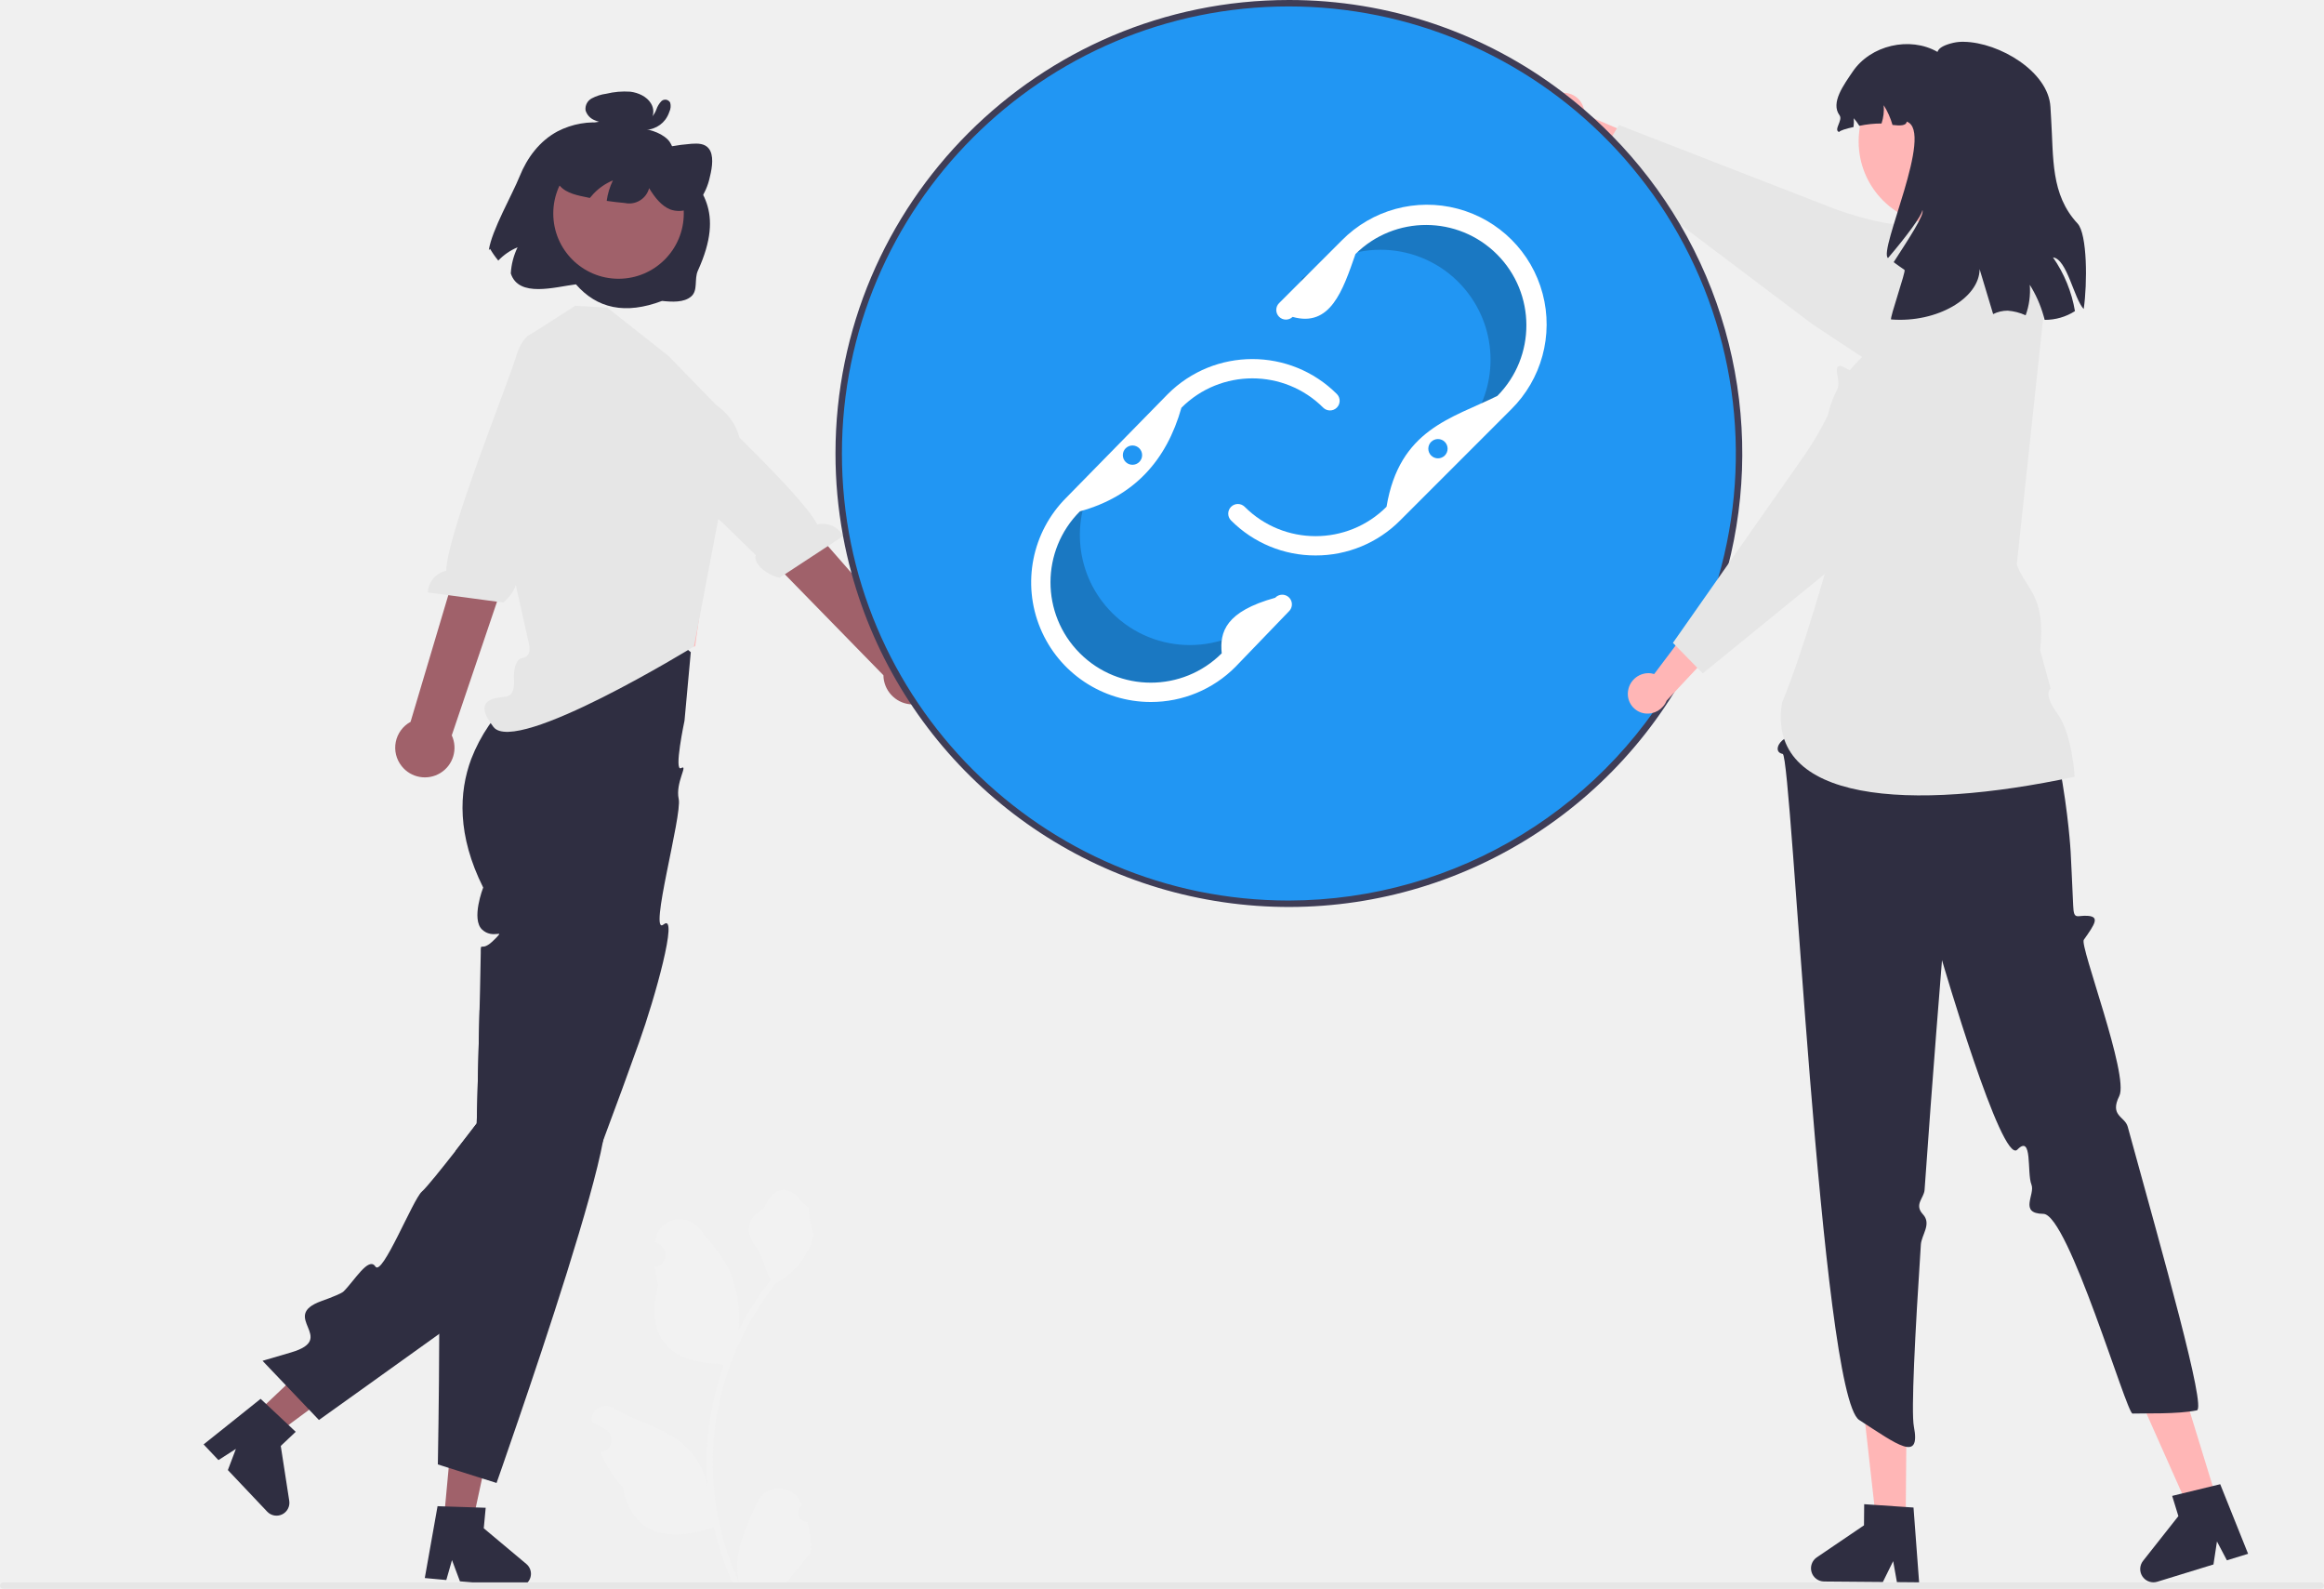
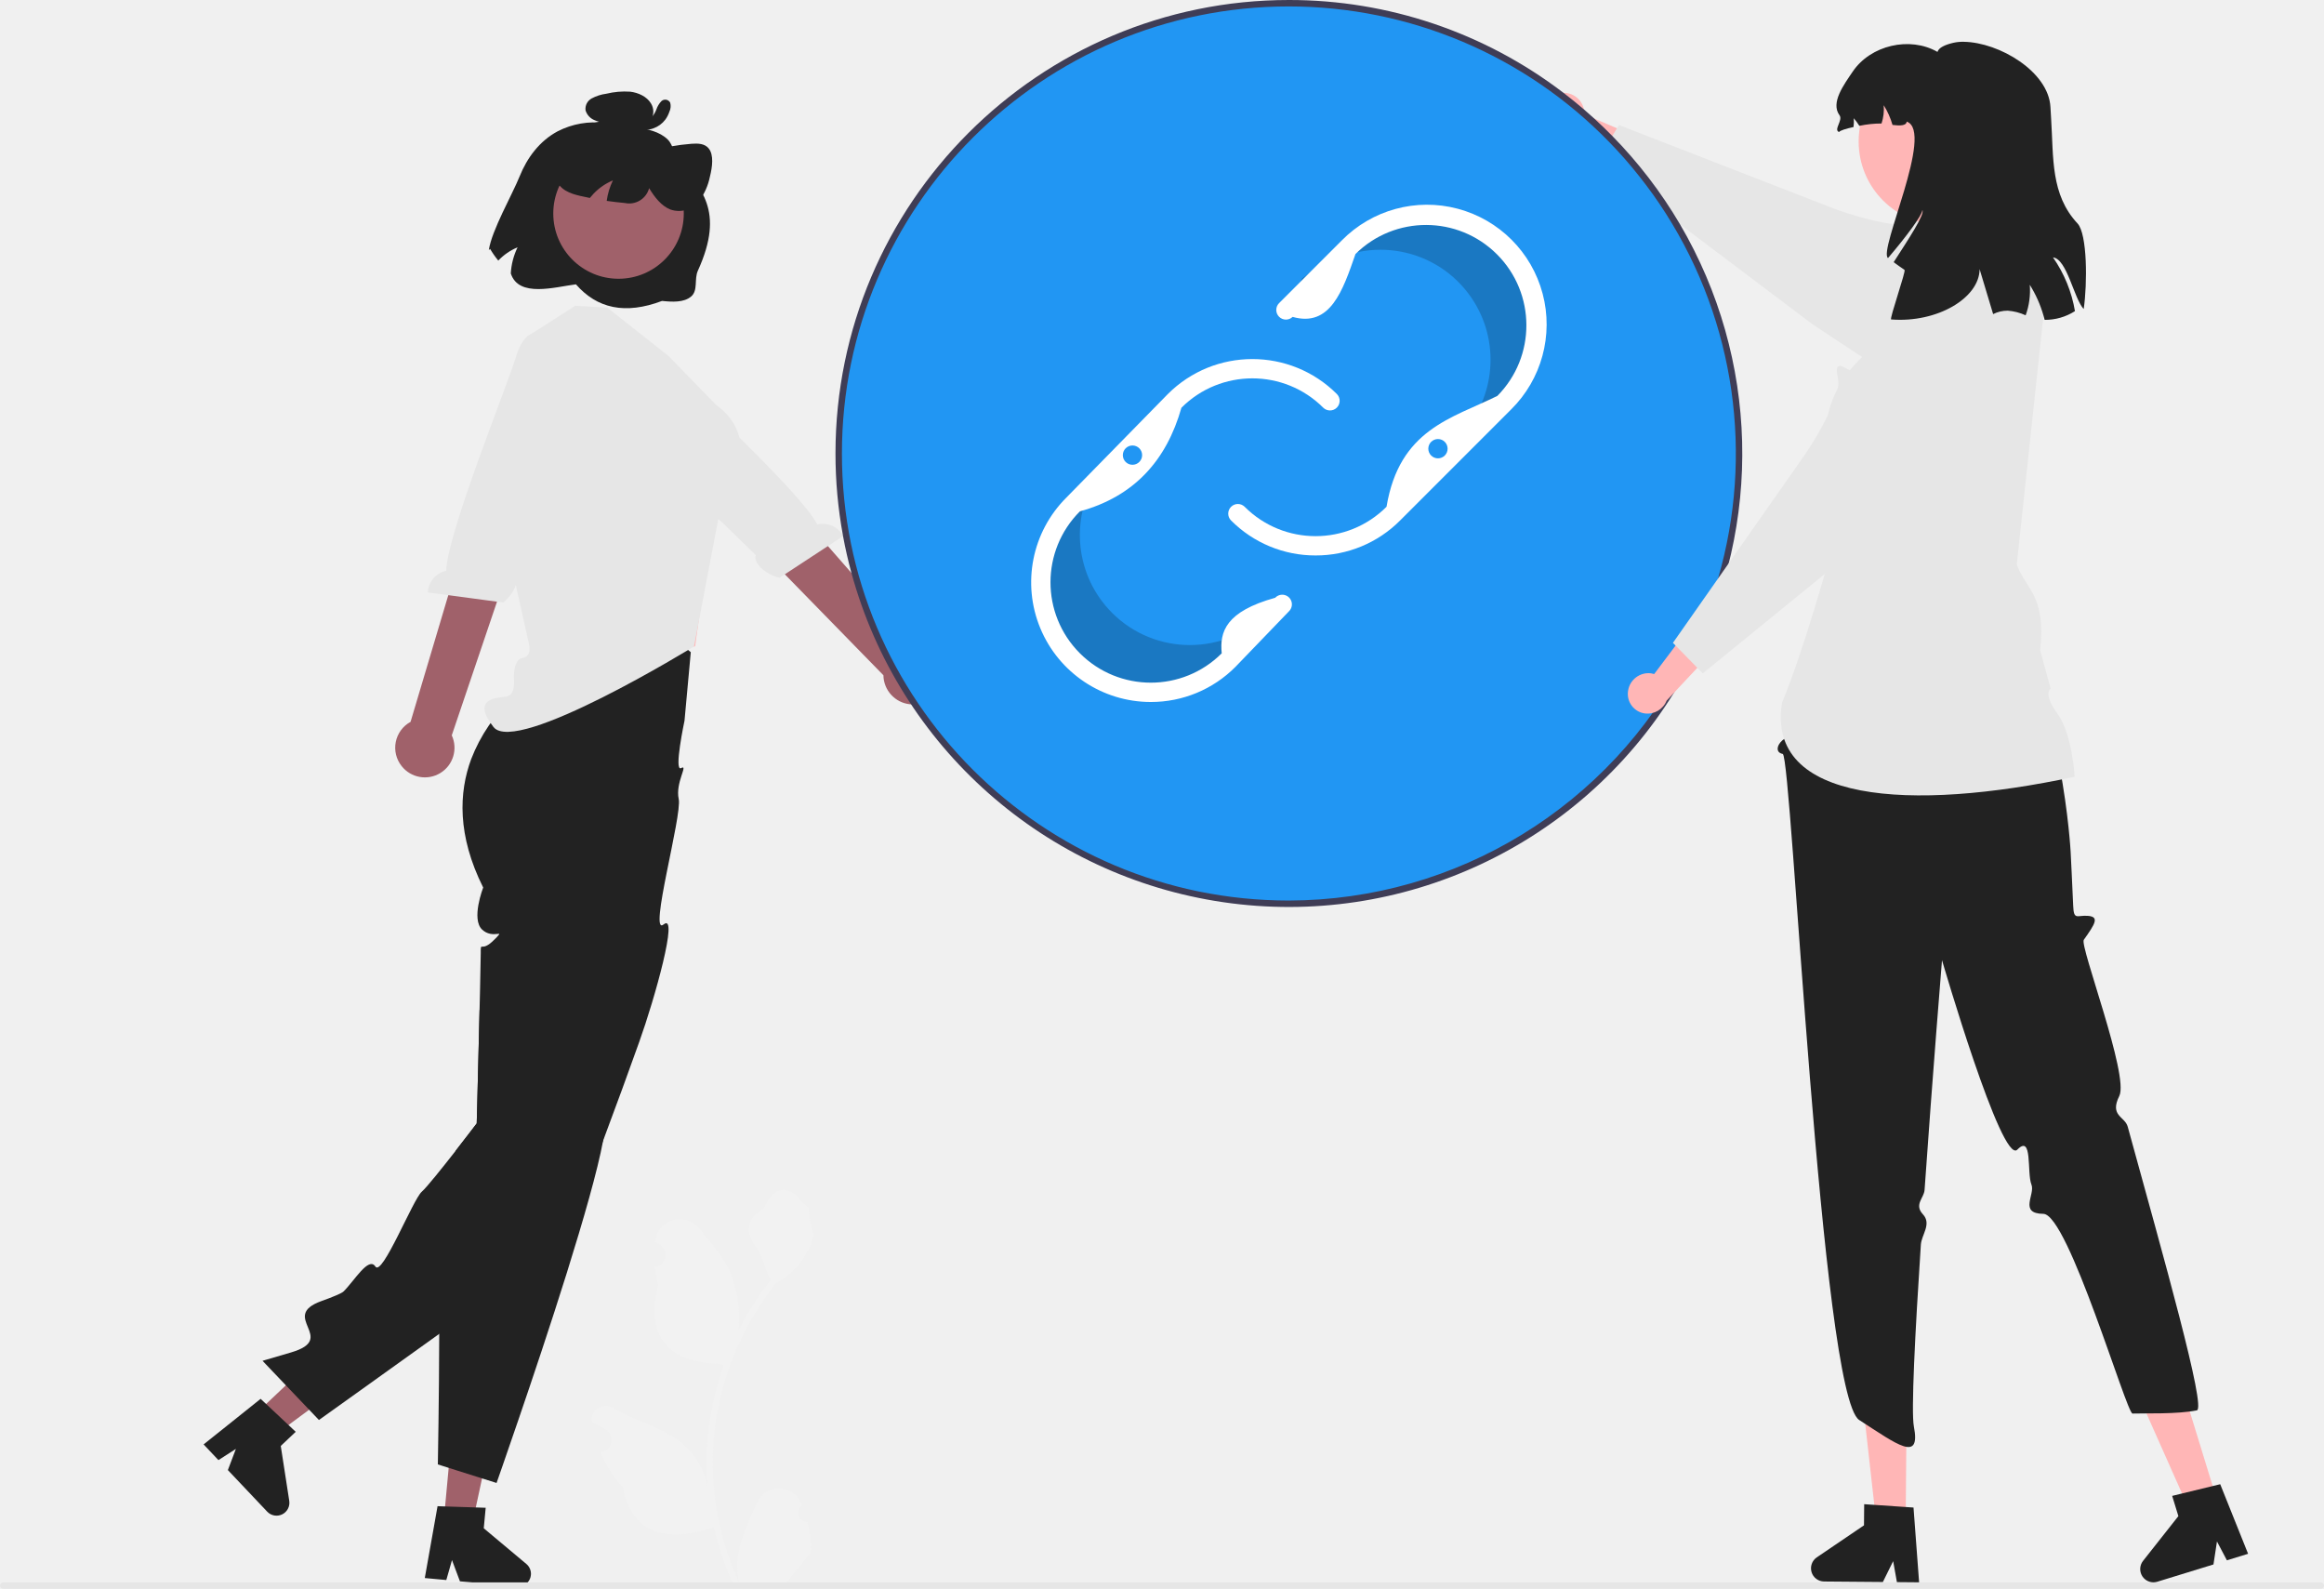
<svg xmlns="http://www.w3.org/2000/svg" data-name="Layer 1" width="722.73" height="493.998" viewBox="0 0 722.73 493.998">
  <path d="M489.746,676.2a2.807,2.807,0,0,1-2.035-4.866l.192-.765q-.038-.092-.076-.184a7.539,7.539,0,0,0-13.907.052c-2.275,5.478-5.17,10.966-5.883,16.758a22.304,22.304,0,0,0,.392,7.671,89.419,89.419,0,0,1-8.134-37.139,86.307,86.307,0,0,1,.535-9.628q.443-3.931,1.231-7.807a90.456,90.456,0,0,1,17.938-38.337,24.073,24.073,0,0,0,10.012-10.387,18.363,18.363,0,0,0,1.67-5.018c-.487.064-1.838-7.359-1.47-7.815-.679-1.031-1.895-1.543-2.637-2.549-3.689-5.002-8.773-4.129-11.426,2.669-5.669,2.861-5.724,7.606-2.245,12.169,2.213,2.903,2.517,6.832,4.459,9.94-.2.256-.408.503-.607.759a91.04,91.04,0,0,0-9.502,15.054,37.846,37.846,0,0,0-2.259-17.579c-2.163-5.217-6.216-9.611-9.786-14.122-4.288-5.418-13.08-3.053-13.836,3.814q-.011.1-.021.199.795.449,1.557.952a3.808,3.808,0,0,1-1.535,6.93l-.078.012a37.89,37.89,0,0,0,.999,5.665c-4.579,17.71,5.307,24.16,19.424,24.45.312.16.615.32.927.471a92.925,92.925,0,0,0-5.002,23.539,88.137,88.137,0,0,0,.064,14.231l-.024-.168a23.289,23.289,0,0,0-7.95-13.448c-6.118-5.026-14.762-6.877-21.363-10.916a4.371,4.371,0,0,0-6.694,4.252q.013.088.027.176a25.578,25.578,0,0,1,2.868,1.382q.795.449,1.557.952a3.808,3.808,0,0,1-1.535,6.93l-.078.012c-.056.008-.104.016-.16.024a37.923,37.923,0,0,0,6.975,10.923c2.863,15.46,15.162,16.927,28.318,12.425h.008a92.897,92.897,0,0,0,6.24,18.218h22.293c.08-.248.152-.503.224-.751a25.329,25.329,0,0,1-6.169-.367c1.654-2.03,3.308-4.075,4.962-6.105a1.383,1.383,0,0,0,.104-.12c.839-1.039,1.686-2.069,2.525-3.108l0-.001a37.101,37.101,0,0,0-1.087-9.451Z" transform="translate(-238.6348 -203.001)" fill="#f2f2f2" />
  <polygon points="79.642 439.481 85.793 445.982 114.354 424.822 105.276 415.227 79.642 439.481" fill="#a0616a" />
-   <path d="M328.356,646.078l-6.964-6.542-1.71-1.602-17.728,14.173,4.612,4.874,5.428-3.481-2.494,6.583,12.227,12.923a4,4,0,0,0,6.861-3.356l-2.639-17.071,4.65-4.397Z" transform="translate(-238.6348 -203.001)" fill="#2f2e41" />
-   <path d="M453.459,405.781l-1.95,21.29s-3.404,16.04-1.047,14.74-1.869,4.551-.756,9.626-9.507,42.914-4.697,38.994-2.78,23.16-7.58,36.52c-1.47,4.13-2.98,8.31-4.5,12.46-.3.84-.6,1.67-.91,2.51-1.97,5.4-3.94,10.72-5.83,15.74-.27.7-.53,1.4-.79,2.09-.01.02-.01.04-.02.04-6.22,16.37-11.55,29.25-13.68,31.38-1.11,1.11-18.72,13.83-36.47,26.57-18.63,13.37-37.41,26.77-37.41,26.77l-17.54-18.4s.42-.12,1.21-.36c1.46-.42,4.16-1.21,7.7-2.26,14.76-4.35-3.99-11.12,9.41-15.96,3.78-1.36,6.3-2.42,6.87-2.98,3.33-3.25,7.8-11,9.91-7.75s11.68-20.9,14.44-23.29c1.48-1.29,6.31-7.32,10.45-12.62,3.56-4.56,6.62-8.59,6.62-8.59s.06-2.16.15-5.6c.13-5.09.32-13,.521-20.92-.01-.01-.01-.01,0-.01.07-2.98.14-5.96.21-8.79.05-2.19.1-4.3.15-6.25.13-5.84.22-10.26.22-11.36,0-3.61,0-.8,2.85-2.98a12.889,12.889,0,0,0,1.21-1.08,14.592,14.592,0,0,0,1.68-1.79c.21-.45-1.1.16-2.8-.18a5.085,5.085,0,0,1-2.46-1.26c-3.58-3.22.28-13.12.28-13.12-8.14-16.28-7.55-29.63-3.74-39.92a51.208,51.208,0,0,1,13.21-19.35,47.803,47.803,0,0,1,7.23-5.67l.25-1.35,2.75-14.89A33.18,33.18,0,0,1,413.149,395.711a31.584,31.584,0,0,1,15.26-1.52,45.548,45.548,0,0,1,14.61,4.73A54.067,54.067,0,0,1,453.459,405.781Z" transform="translate(-238.6348 -203.001)" fill="#2f2e41" />
+   <path d="M328.356,646.078l-6.964-6.542-1.71-1.602-17.728,14.173,4.612,4.874,5.428-3.481-2.494,6.583,12.227,12.923a4,4,0,0,0,6.861-3.356l-2.639-17.071,4.65-4.397Z" transform="translate(-238.6348 -203.001)" fill="#222222" />
+   <path d="M453.459,405.781l-1.95,21.29s-3.404,16.04-1.047,14.74-1.869,4.551-.756,9.626-9.507,42.914-4.697,38.994-2.78,23.16-7.58,36.52c-1.47,4.13-2.98,8.31-4.5,12.46-.3.84-.6,1.67-.91,2.51-1.97,5.4-3.94,10.72-5.83,15.74-.27.7-.53,1.4-.79,2.09-.01.02-.01.04-.02.04-6.22,16.37-11.55,29.25-13.68,31.38-1.11,1.11-18.72,13.83-36.47,26.57-18.63,13.37-37.41,26.77-37.41,26.77l-17.54-18.4s.42-.12,1.21-.36c1.46-.42,4.16-1.21,7.7-2.26,14.76-4.35-3.99-11.12,9.41-15.96,3.78-1.36,6.3-2.42,6.87-2.98,3.33-3.25,7.8-11,9.91-7.75s11.68-20.9,14.44-23.29c1.48-1.29,6.31-7.32,10.45-12.62,3.56-4.56,6.62-8.59,6.62-8.59s.06-2.16.15-5.6c.13-5.09.32-13,.521-20.92-.01-.01-.01-.01,0-.01.07-2.98.14-5.96.21-8.79.05-2.19.1-4.3.15-6.25.13-5.84.22-10.26.22-11.36,0-3.61,0-.8,2.85-2.98a12.889,12.889,0,0,0,1.21-1.08,14.592,14.592,0,0,0,1.68-1.79c.21-.45-1.1.16-2.8-.18a5.085,5.085,0,0,1-2.46-1.26c-3.58-3.22.28-13.12.28-13.12-8.14-16.28-7.55-29.63-3.74-39.92a51.208,51.208,0,0,1,13.21-19.35,47.803,47.803,0,0,1,7.23-5.67l.25-1.35,2.75-14.89A33.18,33.18,0,0,1,413.149,395.711a31.584,31.584,0,0,1,15.26-1.52,45.548,45.548,0,0,1,14.61,4.73A54.067,54.067,0,0,1,453.459,405.781Z" transform="translate(-238.6348 -203.001)" fill="#222222" />
  <polygon points="138.02 472.651 146.931 473.48 154.44 438.736 141.287 437.513 138.02 472.651" fill="#a0616a" />
-   <path d="M402.319,689.271l-13.24-11.09.6-6.38-3.08-.1-9.54-.31h-.01l-2.34-.08-3.97,22.34,6.69.62,1.77-6.2,2.47,6.6,3.54.33,14.17,1.32c.12.01.25.02.37.02a3.973,3.973,0,0,0,2.98-1.34,3.916,3.916,0,0,0,1.01-2.3A3.995,3.995,0,0,0,402.319,689.271Z" transform="translate(-238.6348 -203.001)" fill="#2f2e41" />
-   <path d="M426.189,557.661c-3.39,18.45-17.74,61.71-26.42,87.03-3.95,11.57-6.71,19.4-6.71,19.4l-4.5-1.42h-.01l-7.61-2.4-2.77-.88h-.01l-3.36-1.07s.39-20.66.43-40.58c.03-8.35-.01-16.58-.17-23.1-.18-7.11-.49-12.2-1-13.21-2.11-4.14,1.42-4.58,5.15-5.62,3.74-1.05.82-2.63-.63-5.99-.979-2.24.95-5.23,2.32-6.93a16.711,16.711,0,0,1,1.21-1.37s-.66-.23-1.84-.63c3.56-4.56,6.62-8.59,6.62-8.59s.06-2.16.15-5.6c.13-5.09.32-13,.521-20.92-.01-.01-.01-.01,0-.01.07-2.98.14-5.96.21-8.79,5.72,4.39,11.28,8.69,16.32,12.67a.051.051,0,0,1,.02.04c12.11,9.57,21.2,17.25,22.48,19.69C427.169,550.481,426.969,553.421,426.189,557.661Z" transform="translate(-238.6348 -203.001)" fill="#2f2e41" />
+   <path d="M402.319,689.271l-13.24-11.09.6-6.38-3.08-.1-9.54-.31h-.01l-2.34-.08-3.97,22.34,6.69.62,1.77-6.2,2.47,6.6,3.54.33,14.17,1.32c.12.01.25.02.37.02a3.973,3.973,0,0,0,2.98-1.34,3.916,3.916,0,0,0,1.01-2.3A3.995,3.995,0,0,0,402.319,689.271Z" transform="translate(-238.6348 -203.001)" fill="#222222" />
+   <path d="M426.189,557.661c-3.39,18.45-17.74,61.71-26.42,87.03-3.95,11.57-6.71,19.4-6.71,19.4l-4.5-1.42h-.01l-7.61-2.4-2.77-.88h-.01l-3.36-1.07s.39-20.66.43-40.58c.03-8.35-.01-16.58-.17-23.1-.18-7.11-.49-12.2-1-13.21-2.11-4.14,1.42-4.58,5.15-5.62,3.74-1.05.82-2.63-.63-5.99-.979-2.24.95-5.23,2.32-6.93a16.711,16.711,0,0,1,1.21-1.37s-.66-.23-1.84-.63c3.56-4.56,6.62-8.59,6.62-8.59s.06-2.16.15-5.6c.13-5.09.32-13,.521-20.92-.01-.01-.01-.01,0-.01.07-2.98.14-5.96.21-8.79,5.72,4.39,11.28,8.69,16.32,12.67a.051.051,0,0,1,.02.04c12.11,9.57,21.2,17.25,22.48,19.69C427.169,550.481,426.969,553.421,426.189,557.661Z" transform="translate(-238.6348 -203.001)" fill="#222222" />
  <path d="M724.317,231.894a6.427,6.427,0,0,1,6.979,5.627,6.166,6.166,0,0,1,.022,1.019l20.622,8.806-.787,12.036L724.209,244.264a6.41,6.41,0,0,1-5.482-5.584,6.134,6.134,0,0,1,5.423-6.771Q724.233,231.901,724.317,231.894Z" transform="translate(-238.6348 -203.001)" fill="#ffb6b6" />
  <path d="M864.619,306.191a18.901,18.901,0,0,0-2.79-6.53,16.907,16.907,0,0,0-1.21-1.62c-1.62-1.93-3.13-3.7-4.53-5.28-.85-.99-1.68-1.91-2.46-2.76-4.53-4.97-7.5-7.6-8.86-7.82-.66-.11-1.31-.19-1.94-.27-3.229-.4-5.57-.69-5.64-4.1a8.877,8.877,0,0,1,.1-1.46,17.848,17.848,0,0,1,.53-2.4,10.606,10.606,0,0,0,.31-1.36c.1-.59.06-1.03-.26-1.3-.4-.33-1.07-.28-2.33.22-.2.08-.43.17-.67.28-.08.03-.16.07-.25.11-.16.07-.34.15-.52.24-1.51.72-3.84.81-6.5.54-7.85-.8-18.47-4.76-18.6-4.81L742.119,241.881l-.62,1-1.47,2.38-.51.82-.58.94-2.53,4.08-1.28,2.06,21.6,16.29,2.35,1.77,2.021,1.53,41.24,31.11,15.38,10.15,3.43,2.26,14.62,9.64a18.858,18.858,0,0,0,26.4-5.76A18.905,18.905,0,0,0,864.619,306.191Z" transform="translate(-238.6348 -203.001)" fill="#e6e6e6" />
  <path d="M960.365,696.999H239.635a1,1,0,0,1,0-2H960.365a1,1,0,0,1,0,2Z" transform="translate(-238.6348 -203.001)" fill="#e6e6e6" />
  <polygon points="164.915 166.791 166.789 184.173 165.687 206.965 216.172 200.968 220.915 166.791 214.871 166.851 164.915 166.791" fill="#ffb6b6" />
  <path d="M446.493,313.65l-19-15h0l-9.974-.58-14.799,9.481L399.096,326.038l-8.57,20.818L403.096,403.038s1.179,4.032-1.911,4.516-2.719,6.427-2.719,6.427.629,5.15-2.371,5.604-11.0.454-4,9.454S454.462,403.999,454.462,403.999l8.041-42.194s15.595-20.946-1.2-32.942Z" transform="translate(-238.6348 -203.001)" fill="#e6e6e6" />
  <path d="M363.549,441.209a9.157,9.157,0,0,1,2.763-13.767l23.899-80.205,14.944,7.524-26.027,76.875a9.207,9.207,0,0,1-15.58,9.573Z" transform="translate(-238.6348 -203.001)" fill="#a0616a" />
  <path d="M406.152,306.809s-4.272-2.27-7.194,7.554c-2.339,7.865-21.321,54.713-21.563,66.103a7.194,7.194,0,0,0-5.696,6.733l23.469,3.145c4.101-3.459,5.177-8.131,3.59-9.517l5.096-13.917,21.258-44.279-15.843-14.235Z" transform="translate(-238.6348 -203.001)" fill="#e6e6e6" />
  <path d="M531.553,414.846a9.157,9.157,0,0,0-8.445-11.218L468.284,341.014l-11.63,13.877,56.711,58.061a9.207,9.207,0,0,0,18.187,1.894Z" transform="translate(-238.6348 -203.001)" fill="#a0616a" />
  <path d="M435.019,312.086s2.87-3.894,9.753,3.7c5.51,6.08,42.884,40.113,48.028,50.278a7.194,7.194,0,0,1,8.048,3.608L481.047,382.656c-5.193-1.345-8.184-5.092-7.353-7.029l-10.613-10.345-38.316-30.732,8.129-19.687Z" transform="translate(-238.6348 -203.001)" fill="#e6e6e6" />
  <circle cx="400.827" cy="140.998" r="140" fill="#2196f3" />
  <path d="M632.84,393.549a34.199,34.199,0,0,1-48.364,0l0-0a34.205,34.205,0,0,1-4.622-42.617l-7.524,7.676a34.199,34.199,0,0,0,0,48.364l0,0a34.199,34.199,0,0,0,48.364,0l16.673-17.313.254-1.076Z" transform="translate(-238.6348 -203.001)" opacity="0.2" />
  <path d="M648.722,286.592a34.199,34.199,0,0,1,47.517,9.014l0,0a34.205,34.205,0,0,1-3.402,42.731l8.823-6.139a34.199,34.199,0,0,0,9.014-47.517l0-0a34.199,34.199,0,0,0-47.517-9.014L643.549,289.568l-.45,1.01Z" transform="translate(-238.6348 -203.001)" opacity="0.2" />
  <path d="M596.512,421.268a37.199,37.199,0,0,1-26.304-63.502l31.568-32.208a37.198,37.198,0,0,1,52.628-.021,3,3,0,0,1-4.242,4.242,31.199,31.199,0,0,0-44.122 0c-4.637,16.346-14.655,27.562-31.568,32.208a31.199,31.199,0,1,0,44.101,44.144c-.684-6.706,1.276-13.01,16.634-17.272a3,3,0,1,1,4.321,4.162L622.855,410.332A36.985,36.985,0,0,1,596.512,421.268Z" transform="translate(-238.6348 -203.001)" fill="#fff" />
  <path d="M647.763,375.705a36.956,36.956,0,0,1-26.304-10.896,3,3,0,0,1,4.243-4.242,31.198,31.198,0,0,0,44.121 0c3.998-24.084,20.298-27.483,34.467-34.466A31.199,31.199,0,0,0,660.169,281.979c-3.941,11.371-7.811,22.876-19.55,19.55a3,3,0,0,1-4.242-4.242l19.55-19.55A37.199,37.199,0,1,1,708.533,330.343l-34.466,34.466A36.955,36.955,0,0,1,647.763,375.705Z" transform="translate(-238.6348 -203.001)" fill="#fff" />
  <path d="M761.099,272.751a142.542,142.542,0,0,0-21.07-27.49c-1.81-1.84-3.68-3.64-5.59-5.39-1.06-.97-2.13-1.92-3.22-2.85-2.07-1.78-4.2-3.5-6.37-5.16A140.286,140.286,0,0,0,639.459,203.001c-77.74,0-141,63.25-141,141a140.732,140.732,0,0,0,2.33,25.56.765.765,0,0,0,.021.14c.71,3.87,1.59,7.69,2.61,11.44a140.99,140.99,0,0,0,255.75,37.31q2.925-4.71,5.5-9.66A140.803,140.803,0,0,0,761.099,272.751ZM639.459,483.001a138.952,138.952,0,0,1-139-139c0-76.65,62.36-139,139-139a138.954,138.954,0,0,1,99.48,42.02,133.065,133.065,0,0,1,9.54,10.86,134.828,134.828,0,0,1,8.25,11.57,138.927,138.927,0,0,1,16.2,113.41c-1.23,4.24-2.67,8.39-4.29,12.46-1.63,4.08-3.44,8.08-5.44,11.96A139.472,139.472,0,0,1,639.459,483.001Z" transform="translate(-238.6348 -203.001)" fill="#3f3d56" />
  <polygon points="592.636 472.969 583.445 472.891 579.376 436.612 592.942 436.727 592.636 472.969" fill="#ffb6b6" />
-   <path d="M833.709,671.731l-2.4-.16-9.79-.67-3.15-.21-.06,6.57-14.68,9.96a4.11,4.11,0,0,0,2.28,7.51l18.27.15,3.2-6.48,1.17,6.52,6.9.06Z" transform="translate(-238.6348 -203.001)" fill="#2f2e41" />
+   <path d="M833.709,671.731l-2.4-.16-9.79-.67-3.15-.21-.06,6.57-14.68,9.96a4.11,4.11,0,0,0,2.28,7.51l18.27.15,3.2-6.48,1.17,6.52,6.9.06Z" transform="translate(-238.6348 -203.001)" fill="#222222" />
  <polygon points="689.407 466.253 680.622 468.954 665.792 435.596 678.759 431.61 689.407 466.253" fill="#ffb6b6" />
-   <path d="M929.088,664.481l-2.34.57-9.529,2.31-3.07.75,1.93,6.29-10.99,13.92a4.116,4.116,0,0,0,3.23,6.66,4.155,4.155,0,0,0,1.2-.18l17.47-5.37,1.09-7.15,3.09,5.86,6.591-2.03Z" transform="translate(-238.6348 -203.001)" fill="#2f2e41" />
-   <path d="M812.783,370.917l-17.54,50.974-.579,4.079c-4.42,4.196,1.132,5.579-.949,6.685s-3.482,4.209-.676,4.763,11.85,199.373,23.781,207.093,19.191,13.304,17,2c-.883-4.554.366-28.972,2.172-56.508.205-3.121,3.438-6.424.633-9.458s.346-5.031.522-7.549c2.516-35.957,5.422-71.456,5.422-71.456s18.594,63.857,23.423,58.914,2.917,7.228,4.393,10.864c1.233,3.039-4.028,9.009,3.704,9.101s25.89,62.162,27.732,62.092c3.649-.139,13.908.254,20-1,3.008-.619-10.345-47.613-21.496-88.193-.889-3.236-5.729-3.311-2.616-9.559s-12.374-46.674-11.045-48.544c3.527-4.963,4.871-7.12,1.392-7.445s-4.507,1.583-4.694-3.231-.788-16.685-.788-16.685-2.52-46.949-20.166-72.888l-1.505-15.412Z" transform="translate(-238.6348 -203.001)" fill="#2f2e41" />
+   <path d="M929.088,664.481l-2.34.57-9.529,2.31-3.07.75,1.93,6.29-10.99,13.92a4.116,4.116,0,0,0,3.23,6.66,4.155,4.155,0,0,0,1.2-.18l17.47-5.37,1.09-7.15,3.09,5.86,6.591-2.03Z" transform="translate(-238.6348 -203.001)" fill="#222222" />
+   <path d="M812.783,370.917l-17.54,50.974-.579,4.079c-4.42,4.196,1.132,5.579-.949,6.685s-3.482,4.209-.676,4.763,11.85,199.373,23.781,207.093,19.191,13.304,17,2c-.883-4.554.366-28.972,2.172-56.508.205-3.121,3.438-6.424.633-9.458s.346-5.031.522-7.549c2.516-35.957,5.422-71.456,5.422-71.456s18.594,63.857,23.423,58.914,2.917,7.228,4.393,10.864c1.233,3.039-4.028,9.009,3.704,9.101s25.89,62.162,27.732,62.092c3.649-.139,13.908.254,20-1,3.008-.619-10.345-47.613-21.496-88.193-.889-3.236-5.729-3.311-2.616-9.559s-12.374-46.674-11.045-48.544c3.527-4.963,4.871-7.12,1.392-7.445s-4.507,1.583-4.694-3.231-.788-16.685-.788-16.685-2.52-46.949-20.166-72.888l-1.505-15.412Z" transform="translate(-238.6348 -203.001)" fill="#222222" />
  <path d="M856.604,273.595l-23.261,3.312L831.939,293.75l-11.478,17.955s-25.514,17.955-7.72,46.318c-6.771,24.433-13.504,47.865-19.922,63.487-5,31,39.793,33.971,91,23,0,0-.706-13.255-5.353-19.628s-2.117-7.764-2.117-7.764l-3.247-11.905c1.837-17.208-4.367-18.753-7.283-26.704l8.853-82.494Z" transform="translate(-238.6348 -203.001)" fill="#e6e6e6" />
  <path d="M744.94,417.787a6.427,6.427,0,0,1,7.13-5.435,6.165,6.165,0,0,1,.995.221l13.474-17.924,11.5,3.637-21.112,22.558a6.41,6.41,0,0,1-6.731,3.991,6.134,6.134,0,0,1-5.281-6.882Q744.926,417.87,744.94,417.787Z" transform="translate(-238.6348 -203.001)" fill="#ffb6b6" />
  <path d="M864.619,306.191c-.33-.41-.69-.81-1.07-1.2A18.832,18.832,0,0,0,842.719,300.751c-.34.14-.68.3-1.01.46-11.95,5.87-18.4,9.78-19.18,11.61-.27.62-.5,1.23-.73,1.82-.22.58-.43,1.13-.65,1.63-.92,2.14-1.98,3.47-4.68,2.87a10.804,10.804,0,0,1-2.57-.99c-.37-.18-.71-.37-1.03-.55-1.16-.64-2-1.1-2.57-.68-.55.41-.57,1.45-.07,3.86a8.049,8.049,0,0,1-.08,3.03,34.443,34.443,0,0,1-3.08,8.35,110.226,110.226,0,0,1-6.98,11.98l-23.79,33.92-1.61,2.29-1.76,2.51-14.04,20.02.83.85,3.48,3.55.77.79.7.72,1.81,1.85,1.7,1.73,37.93-30.9,4.23-3.45,7.58-6.18L833.449,359.191l29.39-27.2a18.705,18.705,0,0,0,6.05-13.35c0-.17.01-.33.01-.5A18.69,18.69,0,0,0,864.619,306.191Z" transform="translate(-238.6348 -203.001)" fill="#e6e6e6" />
  <circle cx="604.004" cy="43.989" r="25.992" fill="#ffb6b6" />
-   <path d="M877.084,283.031a41.039,41.039,0,0,1,6.831,16.705,17.254,17.254,0,0,1-9.421,2.719c-.113-.437-.227-.874-.356-1.311a37.508,37.508,0,0,0-4.273-9.599,22.595,22.595,0,0,1-1.279,9.486,16.647,16.647,0,0,0-5.584-1.441,10.146,10.146,0,0,0-4.532,1.068c-1.635-5.423-3.14-10.408-4.209-13.986-.032,8.968-13.176,16.786-27.518,15.653-.518-.324,4.678-15.07,4.176-15.41-1.149-.761-2.266-1.586-3.383-2.396,4.694-7.252,9.793-15.022,8.919-16.187.065,1.441-5.083,8.369-10.683,14.908-3.108-2.282,14.552-39.415,5.827-42.426-.146,1.311-2.072,1.311-4.419,1.036a23.95,23.95,0,0,0-2.736-6.135,14.41,14.41,0,0,1-.68,5.682,33.09,33.09,0,0,0-6.896.728,22.095,22.095,0,0,0-1.732-2.363,14.071,14.071,0,0,1-.081,2.736c-2.315.502-4.225,1.085-4.5,1.554-1.813-.664,1.279-3.658.146-5.212-2.881-3.885,1.392-9.55,4.095-13.565,5.552-8.223,17.741-11.072,26.369-6.135.389-1.344,2.38-2.234,4.937-2.833a13.394,13.394,0,0,1,3.302-.308c11.007.194,26.288,9.275,26.887,20.266.049,1.101.13,2.299.21,3.577.777,12.302-.178,23.649,8.223,32.649,3.043,3.254,3.075,18.664,1.91,26.595C883.608,295.9,881.455,283.501,877.084,283.031Z" transform="translate(-238.6348 -203.001)" fill="#2f2e41" />
+   <path d="M877.084,283.031a41.039,41.039,0,0,1,6.831,16.705,17.254,17.254,0,0,1-9.421,2.719c-.113-.437-.227-.874-.356-1.311a37.508,37.508,0,0,0-4.273-9.599,22.595,22.595,0,0,1-1.279,9.486,16.647,16.647,0,0,0-5.584-1.441,10.146,10.146,0,0,0-4.532,1.068c-1.635-5.423-3.14-10.408-4.209-13.986-.032,8.968-13.176,16.786-27.518,15.653-.518-.324,4.678-15.07,4.176-15.41-1.149-.761-2.266-1.586-3.383-2.396,4.694-7.252,9.793-15.022,8.919-16.187.065,1.441-5.083,8.369-10.683,14.908-3.108-2.282,14.552-39.415,5.827-42.426-.146,1.311-2.072,1.311-4.419,1.036a23.95,23.95,0,0,0-2.736-6.135,14.41,14.41,0,0,1-.68,5.682,33.09,33.09,0,0,0-6.896.728,22.095,22.095,0,0,0-1.732-2.363,14.071,14.071,0,0,1-.081,2.736c-2.315.502-4.225,1.085-4.5,1.554-1.813-.664,1.279-3.658.146-5.212-2.881-3.885,1.392-9.55,4.095-13.565,5.552-8.223,17.741-11.072,26.369-6.135.389-1.344,2.38-2.234,4.937-2.833a13.394,13.394,0,0,1,3.302-.308c11.007.194,26.288,9.275,26.887,20.266.049,1.101.13,2.299.21,3.577.777,12.302-.178,23.649,8.223,32.649,3.043,3.254,3.075,18.664,1.91,26.595C883.608,295.9,881.455,283.501,877.084,283.031Z" transform="translate(-238.6348 -203.001)" fill="#222222" />
  <circle cx="352.184" cy="141.51" r="3" fill="#2196f3" />
  <circle cx="447.184" cy="139.51" r="3" fill="#2196f3" />
-   <path d="M400.249,257.798c-2.283,5.686-8.724,16.868-9.597,22.968l.393-.386a27.539,27.539,0,0,0,2.545,3.639,17.689,17.689,0,0,1,6.007-4.13,21.174,21.174,0,0,0-2.109,8.125c2.431,7.619,13.668,4.226,20.252,3.394,6.575,7.521,15.322,9.483,26.777,5.159,3.204.33,6.79.53,9.035-1.363s.908-5.399,2.116-8.05c8.603-18.887.664-25.701-6.082-34.265-1.485-1.885-1.478-4.697-3.285-6.495-2.506-2.492-6.348-3.259-9.89-3.873a5.368,5.368,0,0,0,4.715-2.333,4.842,4.842,0,0,0-.064-5.054c-1.267-2.1-3.899-3.322-6.439-3.627a24.45,24.45,0,0,0-7.452.641,13.334,13.334,0,0,0-4.512,1.442,3.693,3.693,0,0,0-1.923,3.743,4.784,4.784,0,0,0,2.829,3.049,12.522,12.522,0,0,0,3.198.875,25.088,25.088,0,0,0-14.715,2.576C406.371,246.86,402.54,252.115,400.249,257.798Z" transform="translate(-238.6348 -203.001)" fill="#2f2e41" />
+   <path d="M400.249,257.798c-2.283,5.686-8.724,16.868-9.597,22.968l.393-.386a27.539,27.539,0,0,0,2.545,3.639,17.689,17.689,0,0,1,6.007-4.13,21.174,21.174,0,0,0-2.109,8.125c2.431,7.619,13.668,4.226,20.252,3.394,6.575,7.521,15.322,9.483,26.777,5.159,3.204.33,6.79.53,9.035-1.363s.908-5.399,2.116-8.05c8.603-18.887.664-25.701-6.082-34.265-1.485-1.885-1.478-4.697-3.285-6.495-2.506-2.492-6.348-3.259-9.89-3.873a5.368,5.368,0,0,0,4.715-2.333,4.842,4.842,0,0,0-.064-5.054c-1.267-2.1-3.899-3.322-6.439-3.627a24.45,24.45,0,0,0-7.452.641,13.334,13.334,0,0,0-4.512,1.442,3.693,3.693,0,0,0-1.923,3.743,4.784,4.784,0,0,0,2.829,3.049,12.522,12.522,0,0,0,3.198.875,25.088,25.088,0,0,0-14.715,2.576C406.371,246.86,402.54,252.115,400.249,257.798Z" transform="translate(-238.6348 -203.001)" fill="#222222" />
  <circle cx="192.353" cy="66.382" r="20.293" fill="#a0616a" />
-   <path d="M411.462,258.503c1.177,3.556,4.539,4.702,7.647,5.417.98.228,1.966.441,2.961.631.367-.459.758-.909,1.165-1.334a17.689,17.689,0,0,1,6.007-4.13,20.846,20.846,0,0,0-1.93,6.371q2.818.409,5.667.668a6.408,6.408,0,0,0,7.525-4.617c1.729,2.828,3.774,5.491,6.57,6.614a7.952,7.952,0,0,0,9.045-2.706,19.148,19.148,0,0,0,3.278-7.437c.794-3.149,1.234-6.777-.324-8.774-1.248-1.617-3.401-1.646-5.388-1.503a64.121,64.121,0,0,0-12.947,2.347l-.358.804c.726-4.361-.849-8.556-3.762-10.049-1.965-.998-4.329-.83-6.626-.628a30.197,30.197,0,0,0-8.653,1.673,16.621,16.621,0,0,0-7.842,6.263C411.46,251.21,410.447,255.432,411.462,258.503Z" transform="translate(-238.6348 -203.001)" fill="#2f2e41" />
-   <path d="M440.391,239.536c-.2-.059.319.017.139.022a1.652,1.652,0,0,0,.266-.037c.015-.003.217-.067.083-.02a1.629,1.629,0,0,0,.774-.505,6.749,6.749,0,0,0,1.106-1.969,7.07,7.07,0,0,1,1.521-2.536,1.74,1.74,0,0,1,2.776.424,4.052,4.052,0,0,1-.248,2.81,8.724,8.724,0,0,1-1.282,2.486A7.978,7.978,0,0,1,441.859,242.9a8.346,8.346,0,0,1-5.245.15,1.268,1.268,0,0,1-.051-2.319l2.867-1.174a1.256,1.256,0,1,1,1.011,2.298l-2.867,1.174-.051-2.319a4.994,4.994,0,0,0,1.097.188,4.204,4.204,0,0,0,1.189-.05,5.212,5.212,0,0,0,1.1-.268,7.174,7.174,0,0,0,.67-.284q.119-.058.236-.12c-.006.003.328-.191.182-.1a7.081,7.081,0,0,0,1.039-.809,2.859,2.859,0,0,0,.312-.347,6.646,6.646,0,0,0,.454-.629,6.522,6.522,0,0,0,.666-1.476,6.611,6.611,0,0,0,.184-.663,2.719,2.719,0,0,1,.067-.365c.106-.286-.02.167.102.291l.528.389a.69.69,0,0,0,.591-.095q.094-.132-.041.044a4.097,4.097,0,0,0-.287.433,11.851,11.851,0,0,0-.513,1.088,11.936,11.936,0,0,1-1.19,2.247,4.042,4.042,0,0,1-4.428,1.693,1.266,1.266,0,0,1-.715-1.625A1.281,1.281,0,0,1,440.391,239.536Z" transform="translate(-238.6348 -203.001)" fill="#2f2e41" />
+   <path d="M411.462,258.503c1.177,3.556,4.539,4.702,7.647,5.417.98.228,1.966.441,2.961.631.367-.459.758-.909,1.165-1.334a17.689,17.689,0,0,1,6.007-4.13,20.846,20.846,0,0,0-1.93,6.371q2.818.409,5.667.668a6.408,6.408,0,0,0,7.525-4.617c1.729,2.828,3.774,5.491,6.57,6.614a7.952,7.952,0,0,0,9.045-2.706,19.148,19.148,0,0,0,3.278-7.437c.794-3.149,1.234-6.777-.324-8.774-1.248-1.617-3.401-1.646-5.388-1.503a64.121,64.121,0,0,0-12.947,2.347l-.358.804c.726-4.361-.849-8.556-3.762-10.049-1.965-.998-4.329-.83-6.626-.628a30.197,30.197,0,0,0-8.653,1.673,16.621,16.621,0,0,0-7.842,6.263C411.46,251.21,410.447,255.432,411.462,258.503Z" transform="translate(-238.6348 -203.001)" fill="#222222" />
+   <path d="M440.391,239.536c-.2-.059.319.017.139.022a1.652,1.652,0,0,0,.266-.037c.015-.003.217-.067.083-.02a1.629,1.629,0,0,0,.774-.505,6.749,6.749,0,0,0,1.106-1.969,7.07,7.07,0,0,1,1.521-2.536,1.74,1.74,0,0,1,2.776.424,4.052,4.052,0,0,1-.248,2.81,8.724,8.724,0,0,1-1.282,2.486A7.978,7.978,0,0,1,441.859,242.9a8.346,8.346,0,0,1-5.245.15,1.268,1.268,0,0,1-.051-2.319l2.867-1.174a1.256,1.256,0,1,1,1.011,2.298l-2.867,1.174-.051-2.319a4.994,4.994,0,0,0,1.097.188,4.204,4.204,0,0,0,1.189-.05,5.212,5.212,0,0,0,1.1-.268,7.174,7.174,0,0,0,.67-.284q.119-.058.236-.12c-.006.003.328-.191.182-.1a7.081,7.081,0,0,0,1.039-.809,2.859,2.859,0,0,0,.312-.347,6.646,6.646,0,0,0,.454-.629,6.522,6.522,0,0,0,.666-1.476,6.611,6.611,0,0,0,.184-.663,2.719,2.719,0,0,1,.067-.365c.106-.286-.02.167.102.291l.528.389a.69.69,0,0,0,.591-.095q.094-.132-.041.044a4.097,4.097,0,0,0-.287.433,11.851,11.851,0,0,0-.513,1.088,11.936,11.936,0,0,1-1.19,2.247,4.042,4.042,0,0,1-4.428,1.693,1.266,1.266,0,0,1-.715-1.625A1.281,1.281,0,0,1,440.391,239.536Z" transform="translate(-238.6348 -203.001)" fill="#222222" />
</svg>
